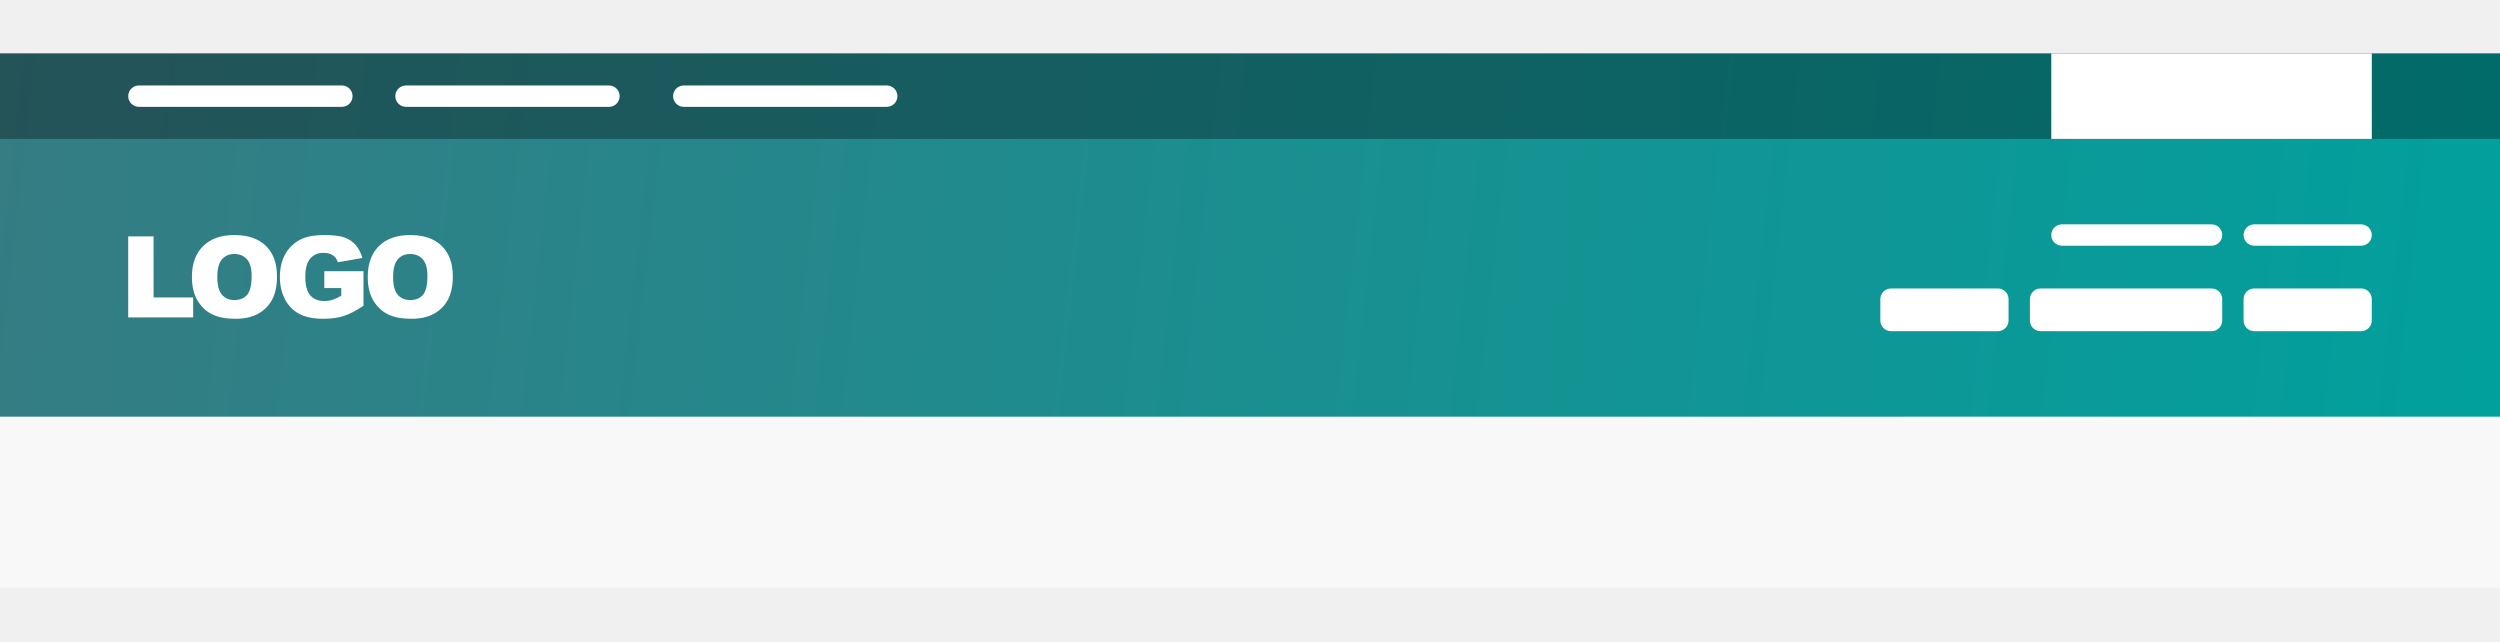
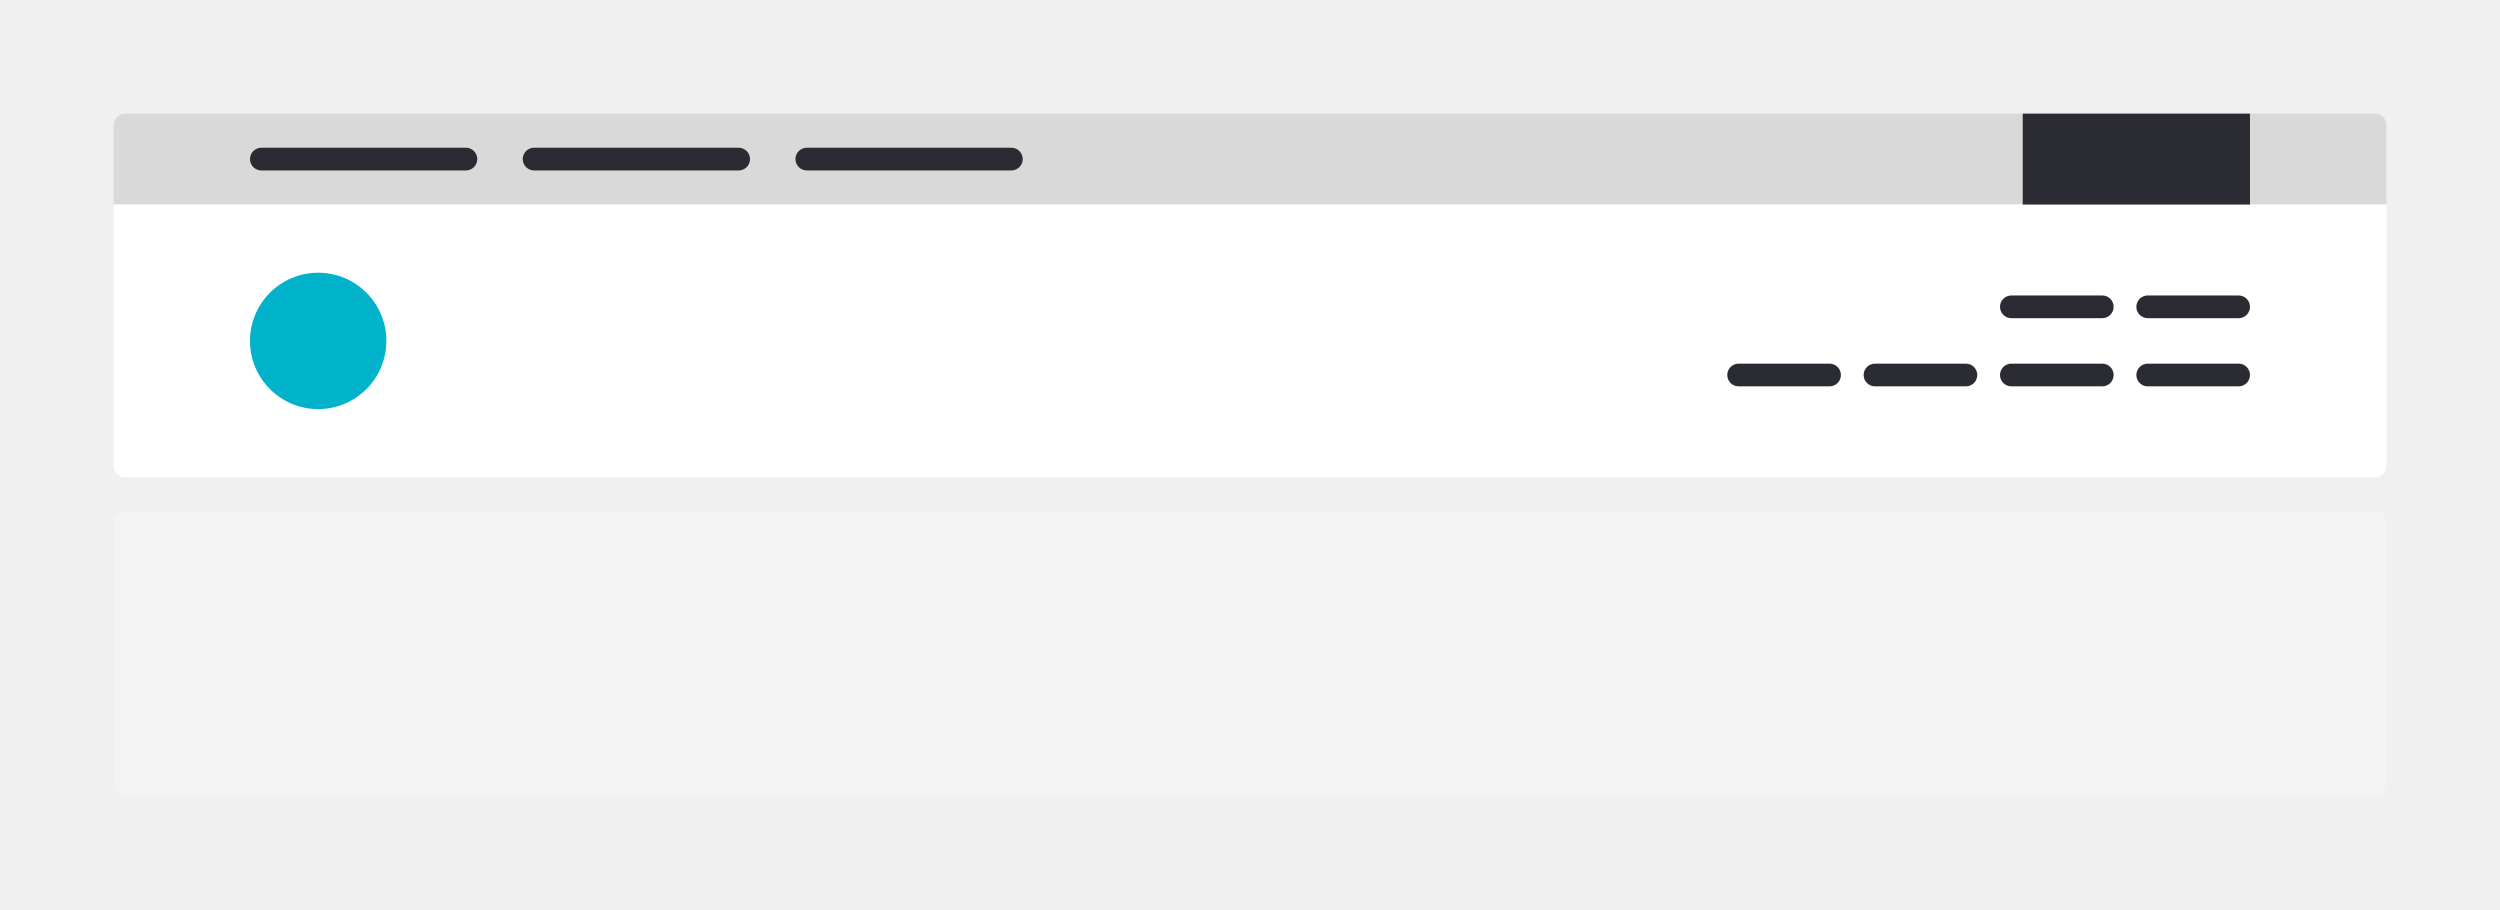
- <svg xmlns="http://www.w3.org/2000/svg" width="234" height="60" viewBox="0 0 234 60">
-   <path fill="#fff" fill-opacity=".5" d="M0 5h234v50H0z" />
-   <path fill="url(#header_preview_sales_three__a)" d="M0 5h234v34H0z" />
-   <path d="M18.082 29.708v-1.865h-3.708v-5.714H12v7.58l6.082-.001Zm3.945.13c.852 0 1.565-.158 2.136-.473a3.21 3.21 0 0 0 1.31-1.324c.303-.567.454-1.293.454-2.179 0-1.22-.346-2.169-1.038-2.846-.692-.677-1.677-1.016-2.957-1.016-1.247 0-2.22.345-2.92 1.034-.699.69-1.048 1.653-1.048 2.89 0 .886.176 1.624.53 2.213.352.59.813 1.02 1.38 1.292.569.273 1.286.409 2.153.409Zm-.079-1.753c-.496 0-.889-.167-1.177-.501-.288-.335-.432-.884-.432-1.65 0-.772.145-1.325.435-1.66.29-.333.674-.5 1.153-.5.5 0 .896.164 1.188.493.291.33.437.85.437 1.564 0 .848-.14 1.436-.42 1.763-.279.327-.674.491-1.184.491Zm8.291 1.753c.741 0 1.381-.085 1.921-.256.54-.17 1.162-.492 1.864-.964v-3.232h-3.67v1.577h1.589v.714c-.26.16-.539.29-.828.388a2.52 2.52 0 0 1-.76.113c-.56 0-.996-.176-1.309-.527-.312-.352-.469-.938-.469-1.758 0-.772.155-1.336.464-1.693.31-.357.724-.535 1.245-.535.35 0 .637.076.863.227.225.152.385.37.48.657l2.29-.403c-.14-.49-.348-.894-.626-1.213a2.476 2.476 0 0 0-1.049-.705c-.42-.152-1.056-.228-1.905-.228-.881 0-1.582.122-2.103.367-.64.293-1.173.78-1.52 1.393-.346.612-.519 1.332-.519 2.159 0 .786.158 1.482.474 2.089a3.17 3.17 0 0 0 1.337 1.37c.575.306 1.319.46 2.231.46Zm8.244 0c.853 0 1.565-.158 2.136-.473a3.21 3.21 0 0 0 1.31-1.324c.303-.567.454-1.293.454-2.179 0-1.22-.346-2.169-1.038-2.846-.692-.677-1.677-1.016-2.957-1.016-1.247 0-2.22.345-2.92 1.034-.699.69-1.048 1.653-1.048 2.89 0 .886.176 1.624.53 2.213.352.59.813 1.02 1.38 1.292.569.273 1.286.409 2.153.409Zm-.079-1.753c-.496 0-.888-.167-1.177-.501-.288-.335-.432-.884-.432-1.65 0-.772.145-1.325.435-1.66.29-.333.674-.5 1.153-.5.5 0 .896.164 1.188.493.292.33.437.85.437 1.564 0 .848-.14 1.436-.419 1.763-.28.327-.675.491-1.185.491Z" fill="#fff" />
-   <rect x="176" y="27" width="12" height="4" rx="1" fill="#fff" />
-   <rect x="190" y="27" width="18" height="4" rx="1" fill="#fff" />
-   <rect x="210" y="27" width="12" height="4" rx="1" fill="#fff" />
-   <rect x="210" y="21" width="12" height="2" rx="1" fill="#fff" />
-   <rect x="192" y="21" width="16" height="2" rx="1" fill="#fff" />
-   <path fill-opacity=".33" d="M0 5h234v8H0z" />
-   <rect x="12" y="8" width="21" height="2" rx="1" fill="#fff" />
-   <rect x="37" y="8" width="21" height="2" rx="1" fill="#fff" />
-   <rect x="63" y="8" width="21" height="2" rx="1" fill="#fff" />
-   <path fill="#fff" d="M192 5h30v8h-30z" />
-   <defs>
-     <linearGradient id="header_preview_sales_three__a" x1="0" y1="5" x2="234.841" y2="31.566" gradientUnits="userSpaceOnUse">
-       <stop stop-color="#357C83" />
-       <stop offset="1" stop-color="#01A09D" />
-     </linearGradient>
-   </defs>
+ <svg xmlns="http://www.w3.org/2000/svg" width="220" height="80" viewBox="0 0 220 80" fill="none">
+   <path d="M10 11C10 10.448 10.448 10 11 10H209C209.552 10 210 10.448 210 11V18H10V11Z" fill="#D9D9D9" />
+   <path d="M10 18H210V41C210 41.552 209.552 42 209 42H11C10.448 42 10 41.552 10 41V18Z" fill="white" />
+   <circle cx="28" cy="30" r="6" fill="#00B2CA" />
+   <rect x="152" y="32" width="10" height="2" rx="1" fill="#2B2B33" />
+   <rect x="22" y="13" width="20" height="2" rx="1" fill="#2B2B33" />
+   <rect x="46" y="13" width="20" height="2" rx="1" fill="#2B2B33" />
+   <rect x="70" y="13" width="20" height="2" rx="1" fill="#2B2B33" />
+   <rect x="176" y="32" width="10" height="2" rx="1" fill="#2B2B33" />
+   <rect x="176" y="26" width="10" height="2" rx="1" fill="#2B2B33" />
+   <rect x="164" y="32" width="10" height="2" rx="1" fill="#2B2B33" />
+   <rect x="188" y="32" width="10" height="2" rx="1" fill="#2B2B33" />
+   <rect x="188" y="26" width="10" height="2" rx="1" fill="#2B2B33" />
+   <rect x="10" y="45" width="200" height="25" rx="1" fill="white" fill-opacity="0.2" />
+   <rect x="178" y="10" width="20" height="8" fill="#2B2B33" />
</svg>
